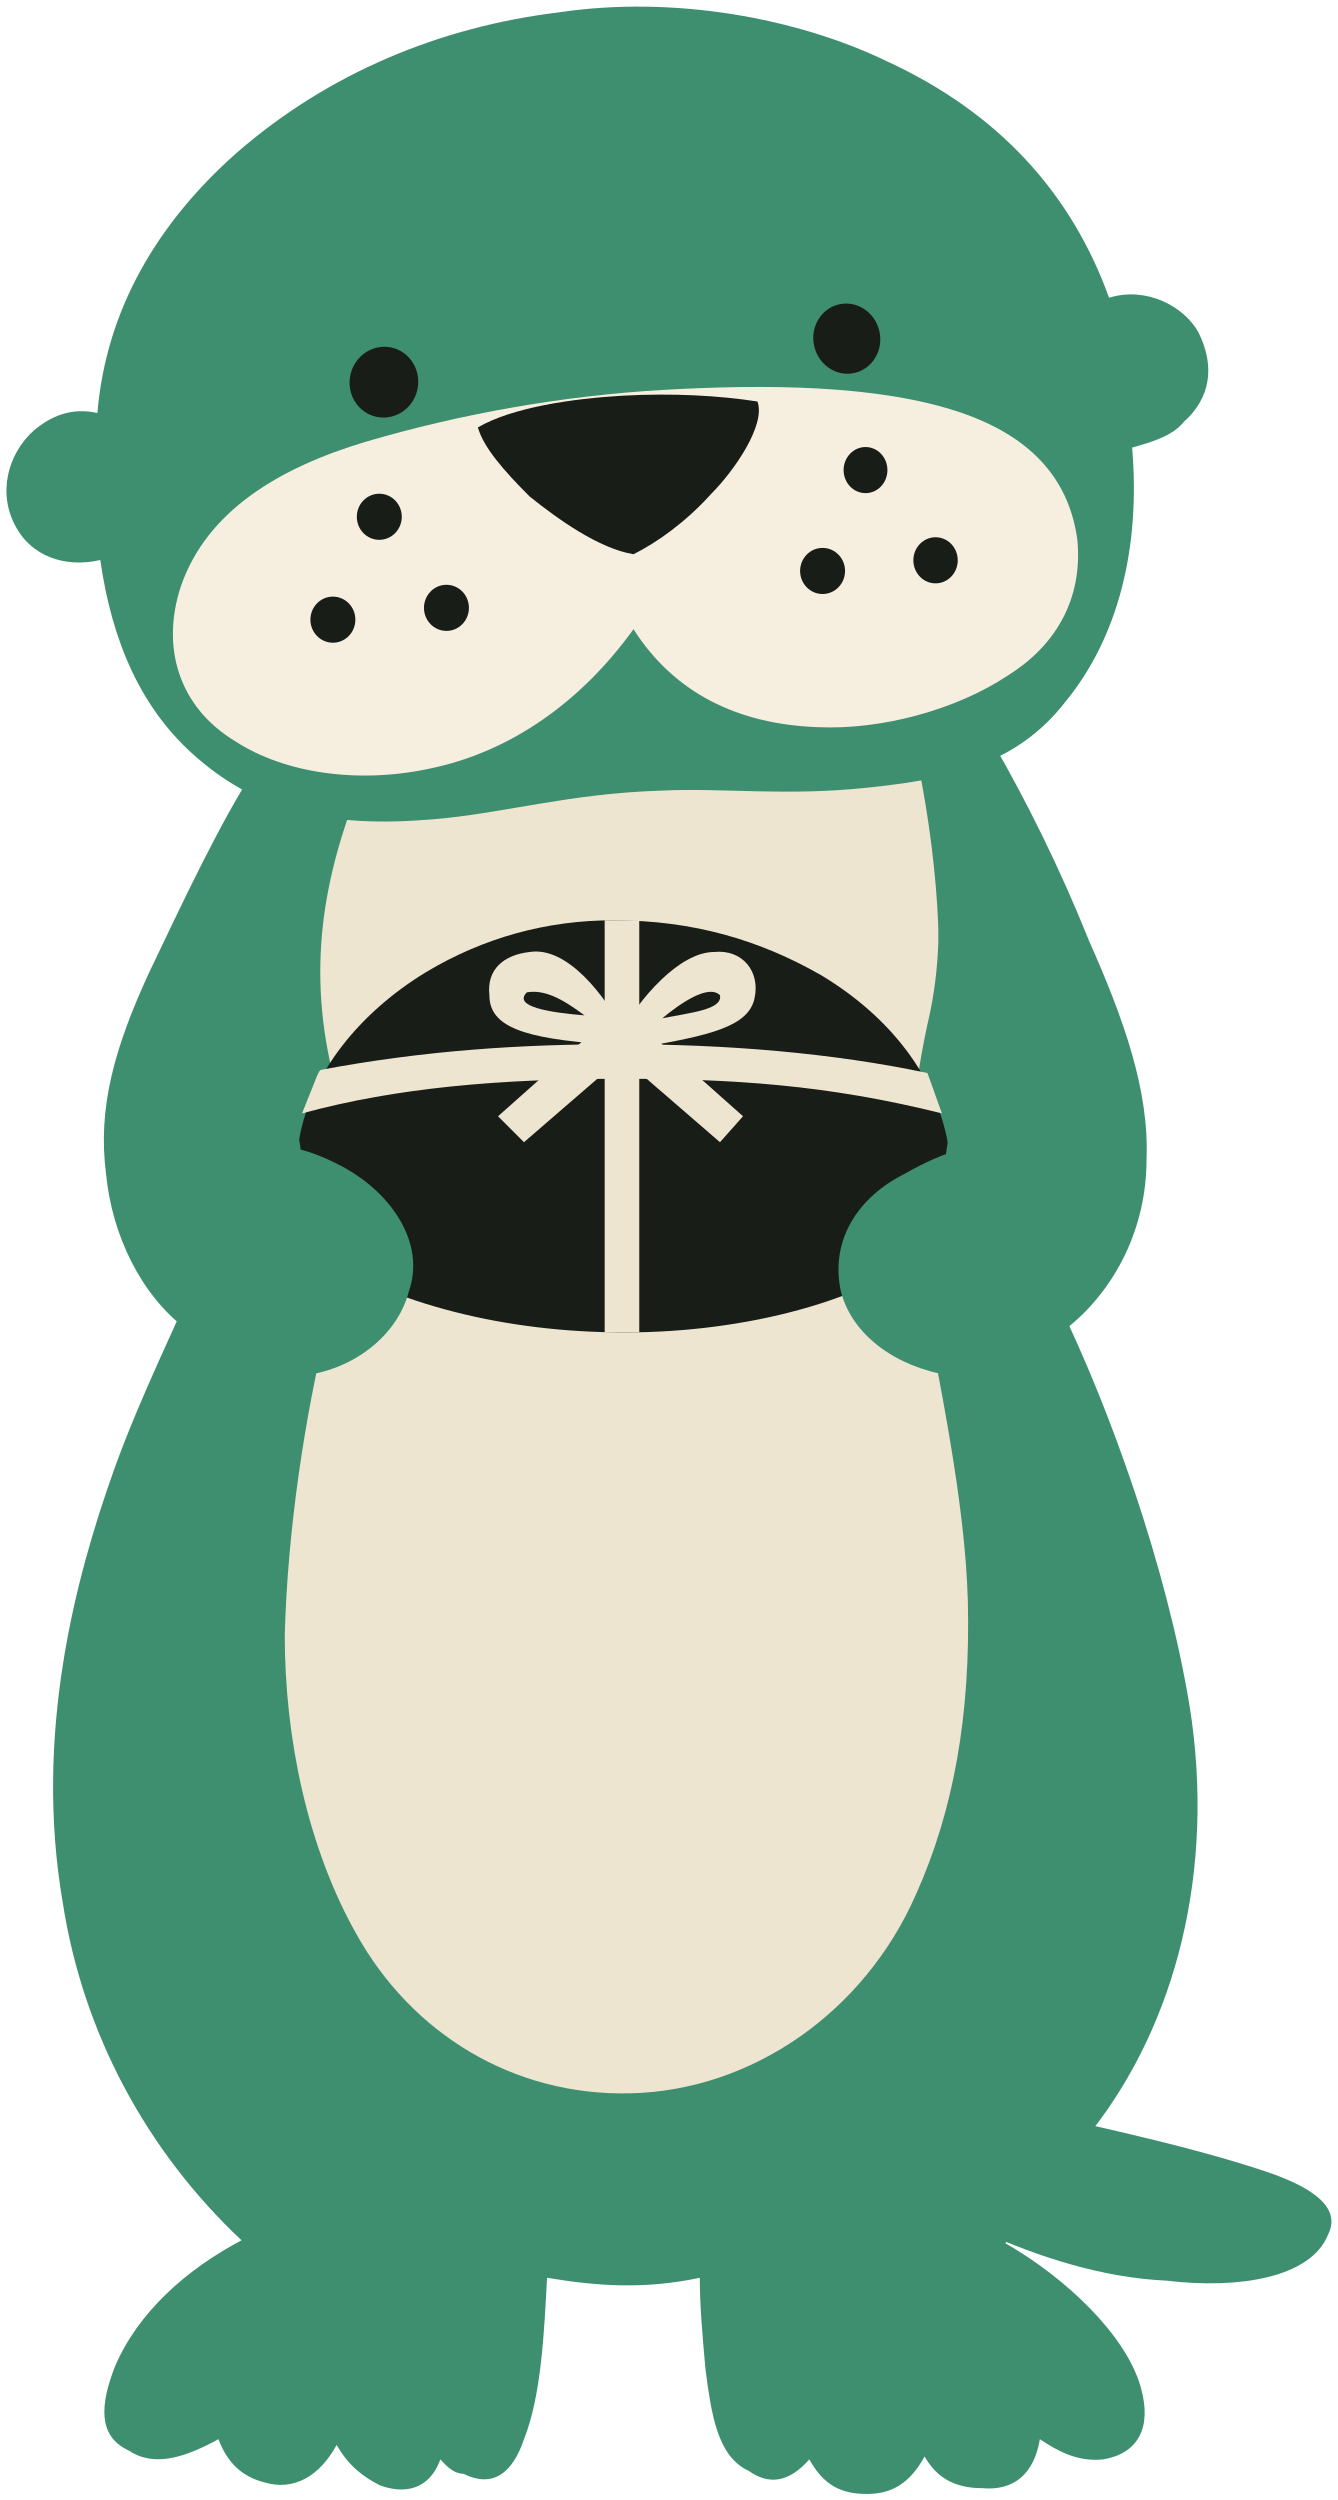
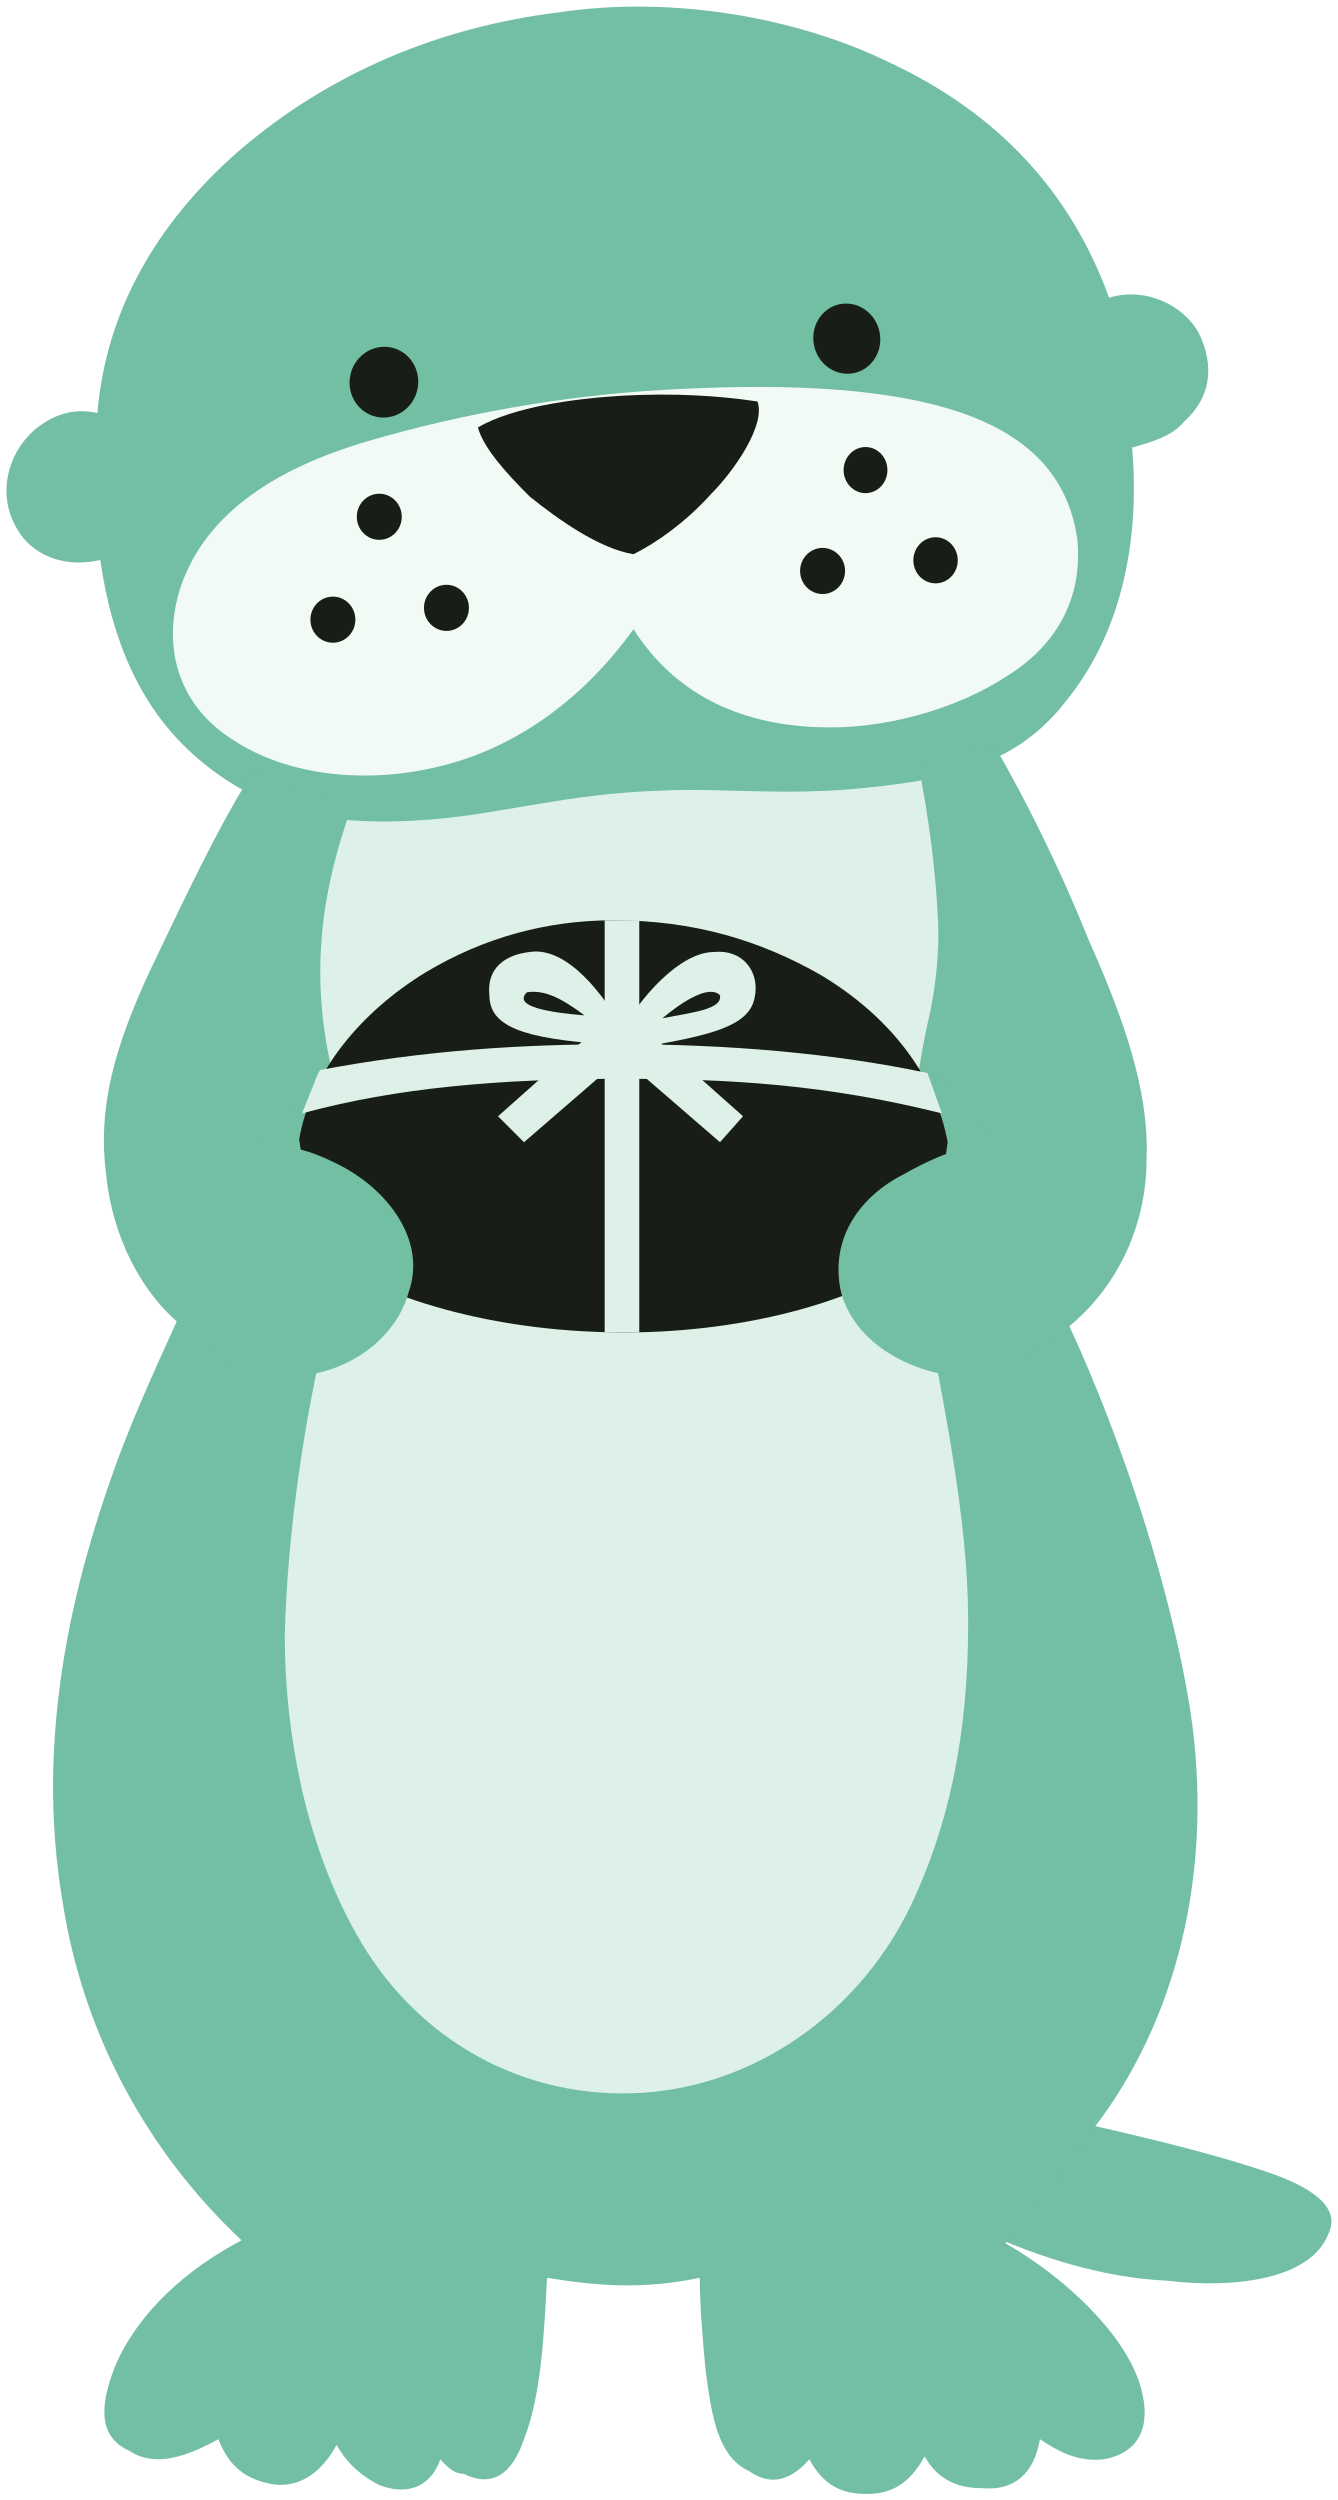
<svg xmlns="http://www.w3.org/2000/svg" viewBox="69.2 69.7 464.2 867.4">
  <g>
    <g>
-       <path d="m407 798c31 7 71 15 101 25 15 5 27 12 22 22-6 15-31 19-56 16-22-1-44-8-64-17z" fill="#3D8F70" />
-       <path d="m169 315c27-14 201-18 236 1 17 29 28 66 31 106s-7 74 1 101c17 35 37 90 45 139 9 57-5 110-34 147-10 15-21 29-30 39 21 12 42 32 47 50 4 14-1 23-13 25-9 1-16-3-22-7-2 12-9 18-20 17-10 0-16-4-20-11-5 9-11 13-20 13s-15-3-20-12c-7 8-14 9-21 4-11-5-13-20-15-35-1-11-2-22-2-32-19 4-35 3-53 0-1 19-2 41-8 56-4 12-11 17-21 12-4 0-7-4-8-5-4 11-13 12-21 9-6-3-11-7-15-14-6 11-15 16-25 13-8-2-13-7-16-15-11 6-22 10-31 4-11-5-10-16-5-29 8-19 25-34 44-44-33-31-55-72-62-117-10-58 4-112 18-151 9-25 22-51 30-70 9-23 0-47-1-73-2-42 12-87 31-121z" fill="#3D8F70" />
+       <path d="m407 798c31 7 71 15 101 25 15 5 27 12 22 22-6 15-31 19-56 16-22-1-44-8-64-17z" fill="#72BFA4" />
+       <path d="m169 315c27-14 201-18 236 1 17 29 28 66 31 106s-7 74 1 101c17 35 37 90 45 139 9 57-5 110-34 147-10 15-21 29-30 39 21 12 42 32 47 50 4 14-1 23-13 25-9 1-16-3-22-7-2 12-9 18-20 17-10 0-16-4-20-11-5 9-11 13-20 13s-15-3-20-12c-7 8-14 9-21 4-11-5-13-20-15-35-1-11-2-22-2-32-19 4-35 3-53 0-1 19-2 41-8 56-4 12-11 17-21 12-4 0-7-4-8-5-4 11-13 12-21 9-6-3-11-7-15-14-6 11-15 16-25 13-8-2-13-7-16-15-11 6-22 10-31 4-11-5-10-16-5-29 8-19 25-34 44-44-33-31-55-72-62-117-10-58 4-112 18-151 9-25 22-51 30-70 9-23 0-47-1-73-2-42 12-87 31-121z" fill="#72BFA4" />
    </g>
-     <path d="m193 345c46-1 75-15 115-13 29 0 55 4 79-1 8 32 11 65 4 94-6 28-8 54-2 91 6 33 15 74 16 109 1 40-5 73-18 102-18 41-57 68-99 69-41 1-76-21-95-55-17-30-25-68-25-104 1-37 7-76 15-109 6-26 11-50 4-77-11-37-8-70 6-106z" fill="#EEE5D0" />
+     <path d="m193 345c46-1 75-15 115-13 29 0 55 4 79-1 8 32 11 65 4 94-6 28-8 54-2 91 6 33 15 74 16 109 1 40-5 73-18 102-18 41-57 68-99 69-41 1-76-21-95-55-17-30-25-68-25-104 1-37 7-76 15-109 6-26 11-50 4-77-11-37-8-70 6-106z" fill="#DDF1E8" />
    <g>
-       <path d="m103 213c3-36 21-66 48-90 32-28 71-44 112-49 40-6 83 2 114 17 39 18 64 46 77 82 13-4 26 3 31 12 6 12 4 23-5 31-4 5-11 7-18 9 3 35-5 66-23 88-17 22-40 27-69 30-28 3-50 0-71 1-33 1-55 8-80 10-36 3-60-3-81-21-20-17-30-41-34-69-13 3-24-2-29-11-7-12-3-26 6-34 6-5 13-8 22-6z" fill="#3D8F70" />
-       <path d="m132 273c9-26 34-41 64-50 34-10 69-16 103-18 35-2 75-2 104 8 23 8 37 22 40 44 2 21-8 37-24 47-18 12-44 19-66 18-28-1-50-12-64-34-18 25-42 42-69 48-26 6-52 2-69-9-20-12-26-33-19-54z" fill="#F6EFE0" />
+       <path d="m103 213c3-36 21-66 48-90 32-28 71-44 112-49 40-6 83 2 114 17 39 18 64 46 77 82 13-4 26 3 31 12 6 12 4 23-5 31-4 5-11 7-18 9 3 35-5 66-23 88-17 22-40 27-69 30-28 3-50 0-71 1-33 1-55 8-80 10-36 3-60-3-81-21-20-17-30-41-34-69-13 3-24-2-29-11-7-12-3-26 6-34 6-5 13-8 22-6z" fill="#72BFA4" />
+       <path d="m132 273c9-26 34-41 64-50 34-10 69-16 103-18 35-2 75-2 104 8 23 8 37 22 40 44 2 21-8 37-24 47-18 12-44 19-66 18-28-1-50-12-64-34-18 25-42 42-69 48-26 6-52 2-69-9-20-12-26-33-19-54z" fill="#F2FAF6" />
      <g>
        <ellipse transform="rotate(12 202.4 202.3)" cx="202.4" cy="202.3" rx="11.9" ry="12.3" fill="#191D18" />
        <ellipse transform="rotate(-12 363 187.2)" cx="363" cy="187.2" rx="11.6" ry="12.2" fill="#191D18" />
        <path d="m235 218c12-7 33-10 50-11 18-1 34 0 47 2 3 8-8 24-16 32-9 10-19 17-27 21-12-2-26-12-36-20-9-9-16-17-18-24z" fill="#191D18" />
      </g>
      <g>
        <ellipse cx="200.8" cy="249" rx="7.8" ry="8" fill="#191D18" />
        <ellipse cx="184.7" cy="284.7" rx="7.8" ry="8" fill="#191D18" />
        <ellipse cx="224.1" cy="280.6" rx="7.8" ry="8" fill="#191D18" />
        <ellipse cx="369.5" cy="232.8" rx="7.6" ry="8" fill="#191D18" />
        <ellipse cx="354.6" cy="267.8" rx="7.8" ry="8" fill="#191D18" />
        <ellipse cx="393.8" cy="264.1" rx="7.7" ry="8" fill="#191D18" />
      </g>
    </g>
    <g>
      <path d="m173 465c4-23 21-44 44-58 20-12 42-18 65-18 28 0 51 7 72 19 25 15 40 36 44 58l-5 36c-23 19-65 30-107 30s-80-10-107-27z" fill="#191D18" />
      <g>
-         <path d="m180 441c37-7 71-9 104-9 37 0 74 3 107 10l5 14c-40-10-73-12-111-12-42 0-78 3-111 12z" fill="#EEE5D0" />
-         <path d="m279 389h12v143h-12z" fill="#EEE5D0" />
-         <path d="m286 428c-7-13-20-30-33-28-9 1-15 6-14 15 0 11 12 15 40 17l7-4zm-14-6c-8-6-14-9-20-8-5 5 8 7 20 8z" fill-rule="evenodd" fill="#EEE5D0" />
-         <path d="m284 429c7-13 21-29 33-29 10-1 16 7 14 16-2 10-16 13-39 17l-8-4zm15-6c10-2 21-3 20-8-4-4-14 3-20 8z" fill-rule="evenodd" fill="#EEE5D0" />
-         <path d="m278 425 10 9-37 32-9-9z" fill="#EEE5D0" />
-         <path d="m291 425 36 32-8 9-37-32z" fill="#EEE5D0" />
+         <path d="m180 441c37-7 71-9 104-9 37 0 74 3 107 10l5 14c-40-10-73-12-111-12-42 0-78 3-111 12z" fill="#DDF1E8" />
+         <path d="m279 389h12v143h-12z" fill="#DDF1E8" />
+         <path d="m286 428c-7-13-20-30-33-28-9 1-15 6-14 15 0 11 12 15 40 17l7-4zm-14-6c-8-6-14-9-20-8-5 5 8 7 20 8z" fill-rule="evenodd" fill="#DDF1E8" />
+         <path d="m284 429c7-13 21-29 33-29 10-1 16 7 14 16-2 10-16 13-39 17l-8-4zm15-6c10-2 21-3 20-8-4-4-14 3-20 8z" fill-rule="evenodd" fill="#DDF1E8" />
+         <path d="m278 425 10 9-37 32-9-9z" fill="#DDF1E8" />
+         <path d="m291 425 36 32-8 9-37-32z" fill="#DDF1E8" />
      </g>
    </g>
    <g>
-       <path d="m158 336c-12 18-26 48-37 71-12 26-18 47-15 70 2 21 12 42 28 54 10 10 24 18 40 16 18-2 33-14 37-29 6-17-6-34-22-43-11-6-23-10-32-6 9-10 18-20 24-29-4-25-2-55 4-75l6-15z" fill="#3D8F70" />
-       <path d="m414 328c11 19 23 43 33 68 12 27 21 52 20 76 0 24-11 45-27 58-11 9-26 19-41 17-19-3-34-14-38-29-4-18 6-33 22-41 14-8 27-12 35-9-8-8-19-20-27-29 7-26 4-68-3-103z" fill="#3D8F70" />
+       <path d="m158 336c-12 18-26 48-37 71-12 26-18 47-15 70 2 21 12 42 28 54 10 10 24 18 40 16 18-2 33-14 37-29 6-17-6-34-22-43-11-6-23-10-32-6 9-10 18-20 24-29-4-25-2-55 4-75l6-15z" fill="#72BFA4" />
+       <path d="m414 328c11 19 23 43 33 68 12 27 21 52 20 76 0 24-11 45-27 58-11 9-26 19-41 17-19-3-34-14-38-29-4-18 6-33 22-41 14-8 27-12 35-9-8-8-19-20-27-29 7-26 4-68-3-103z" fill="#72BFA4" />
    </g>
  </g>
</svg>
